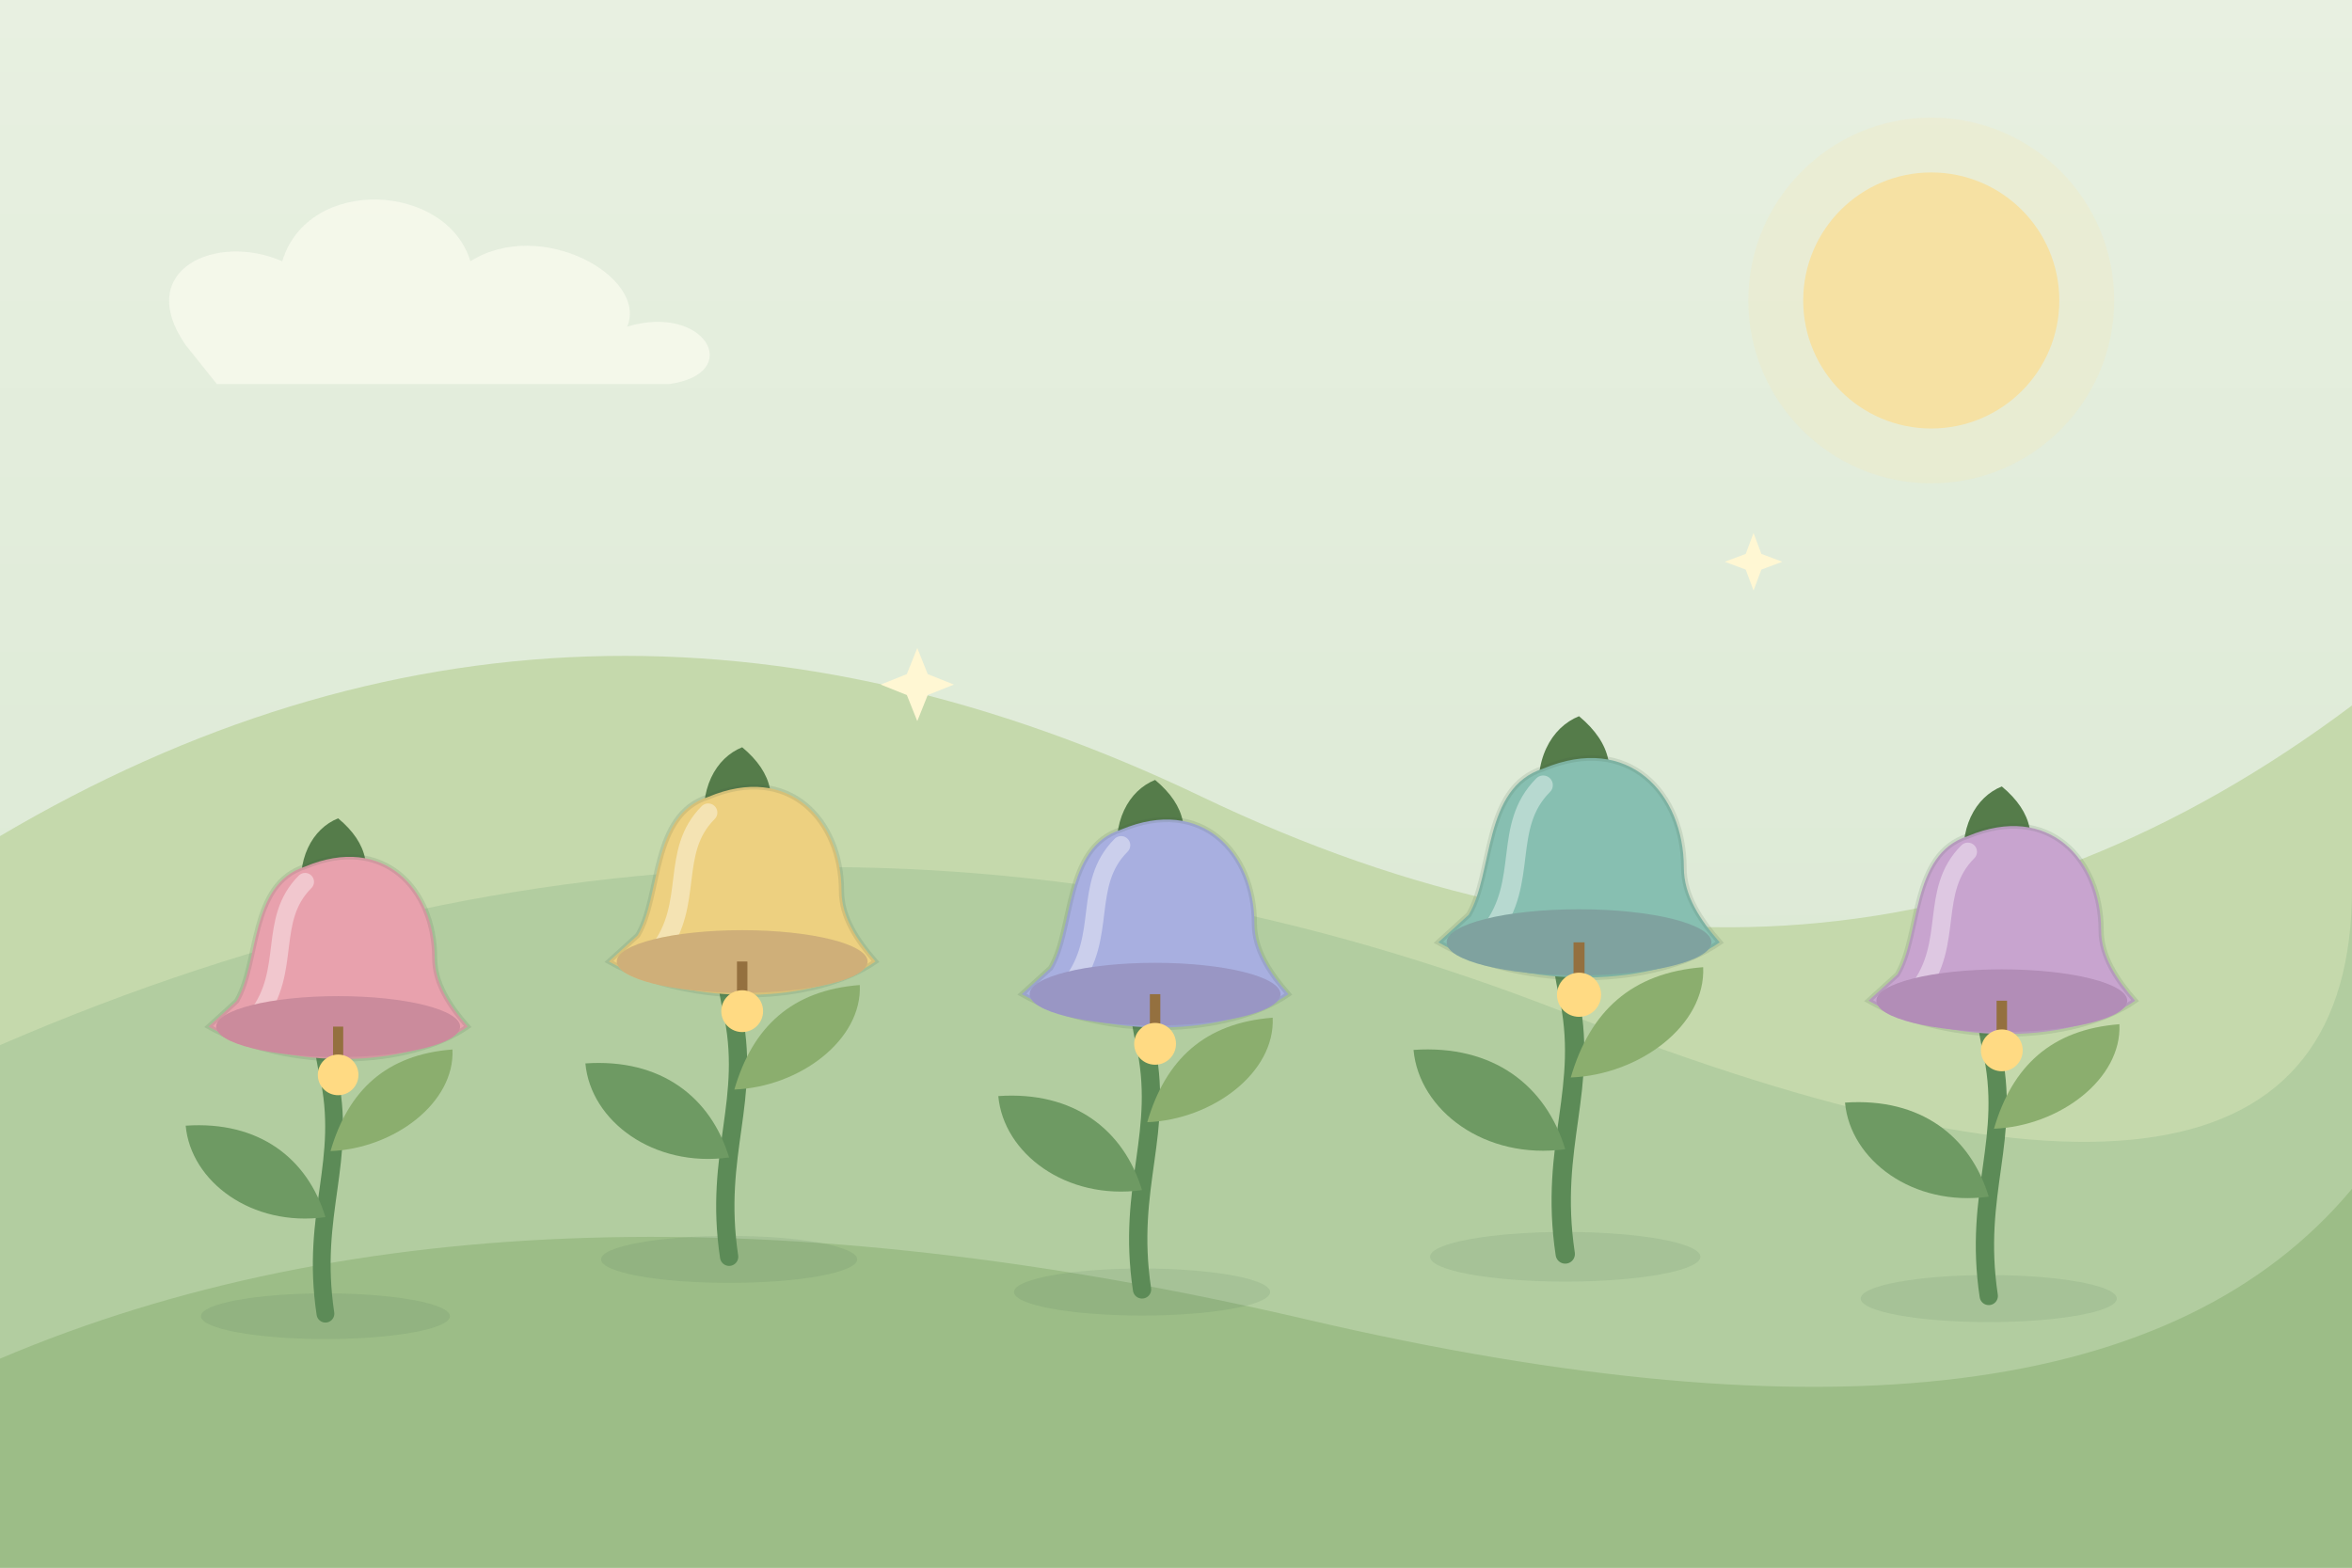
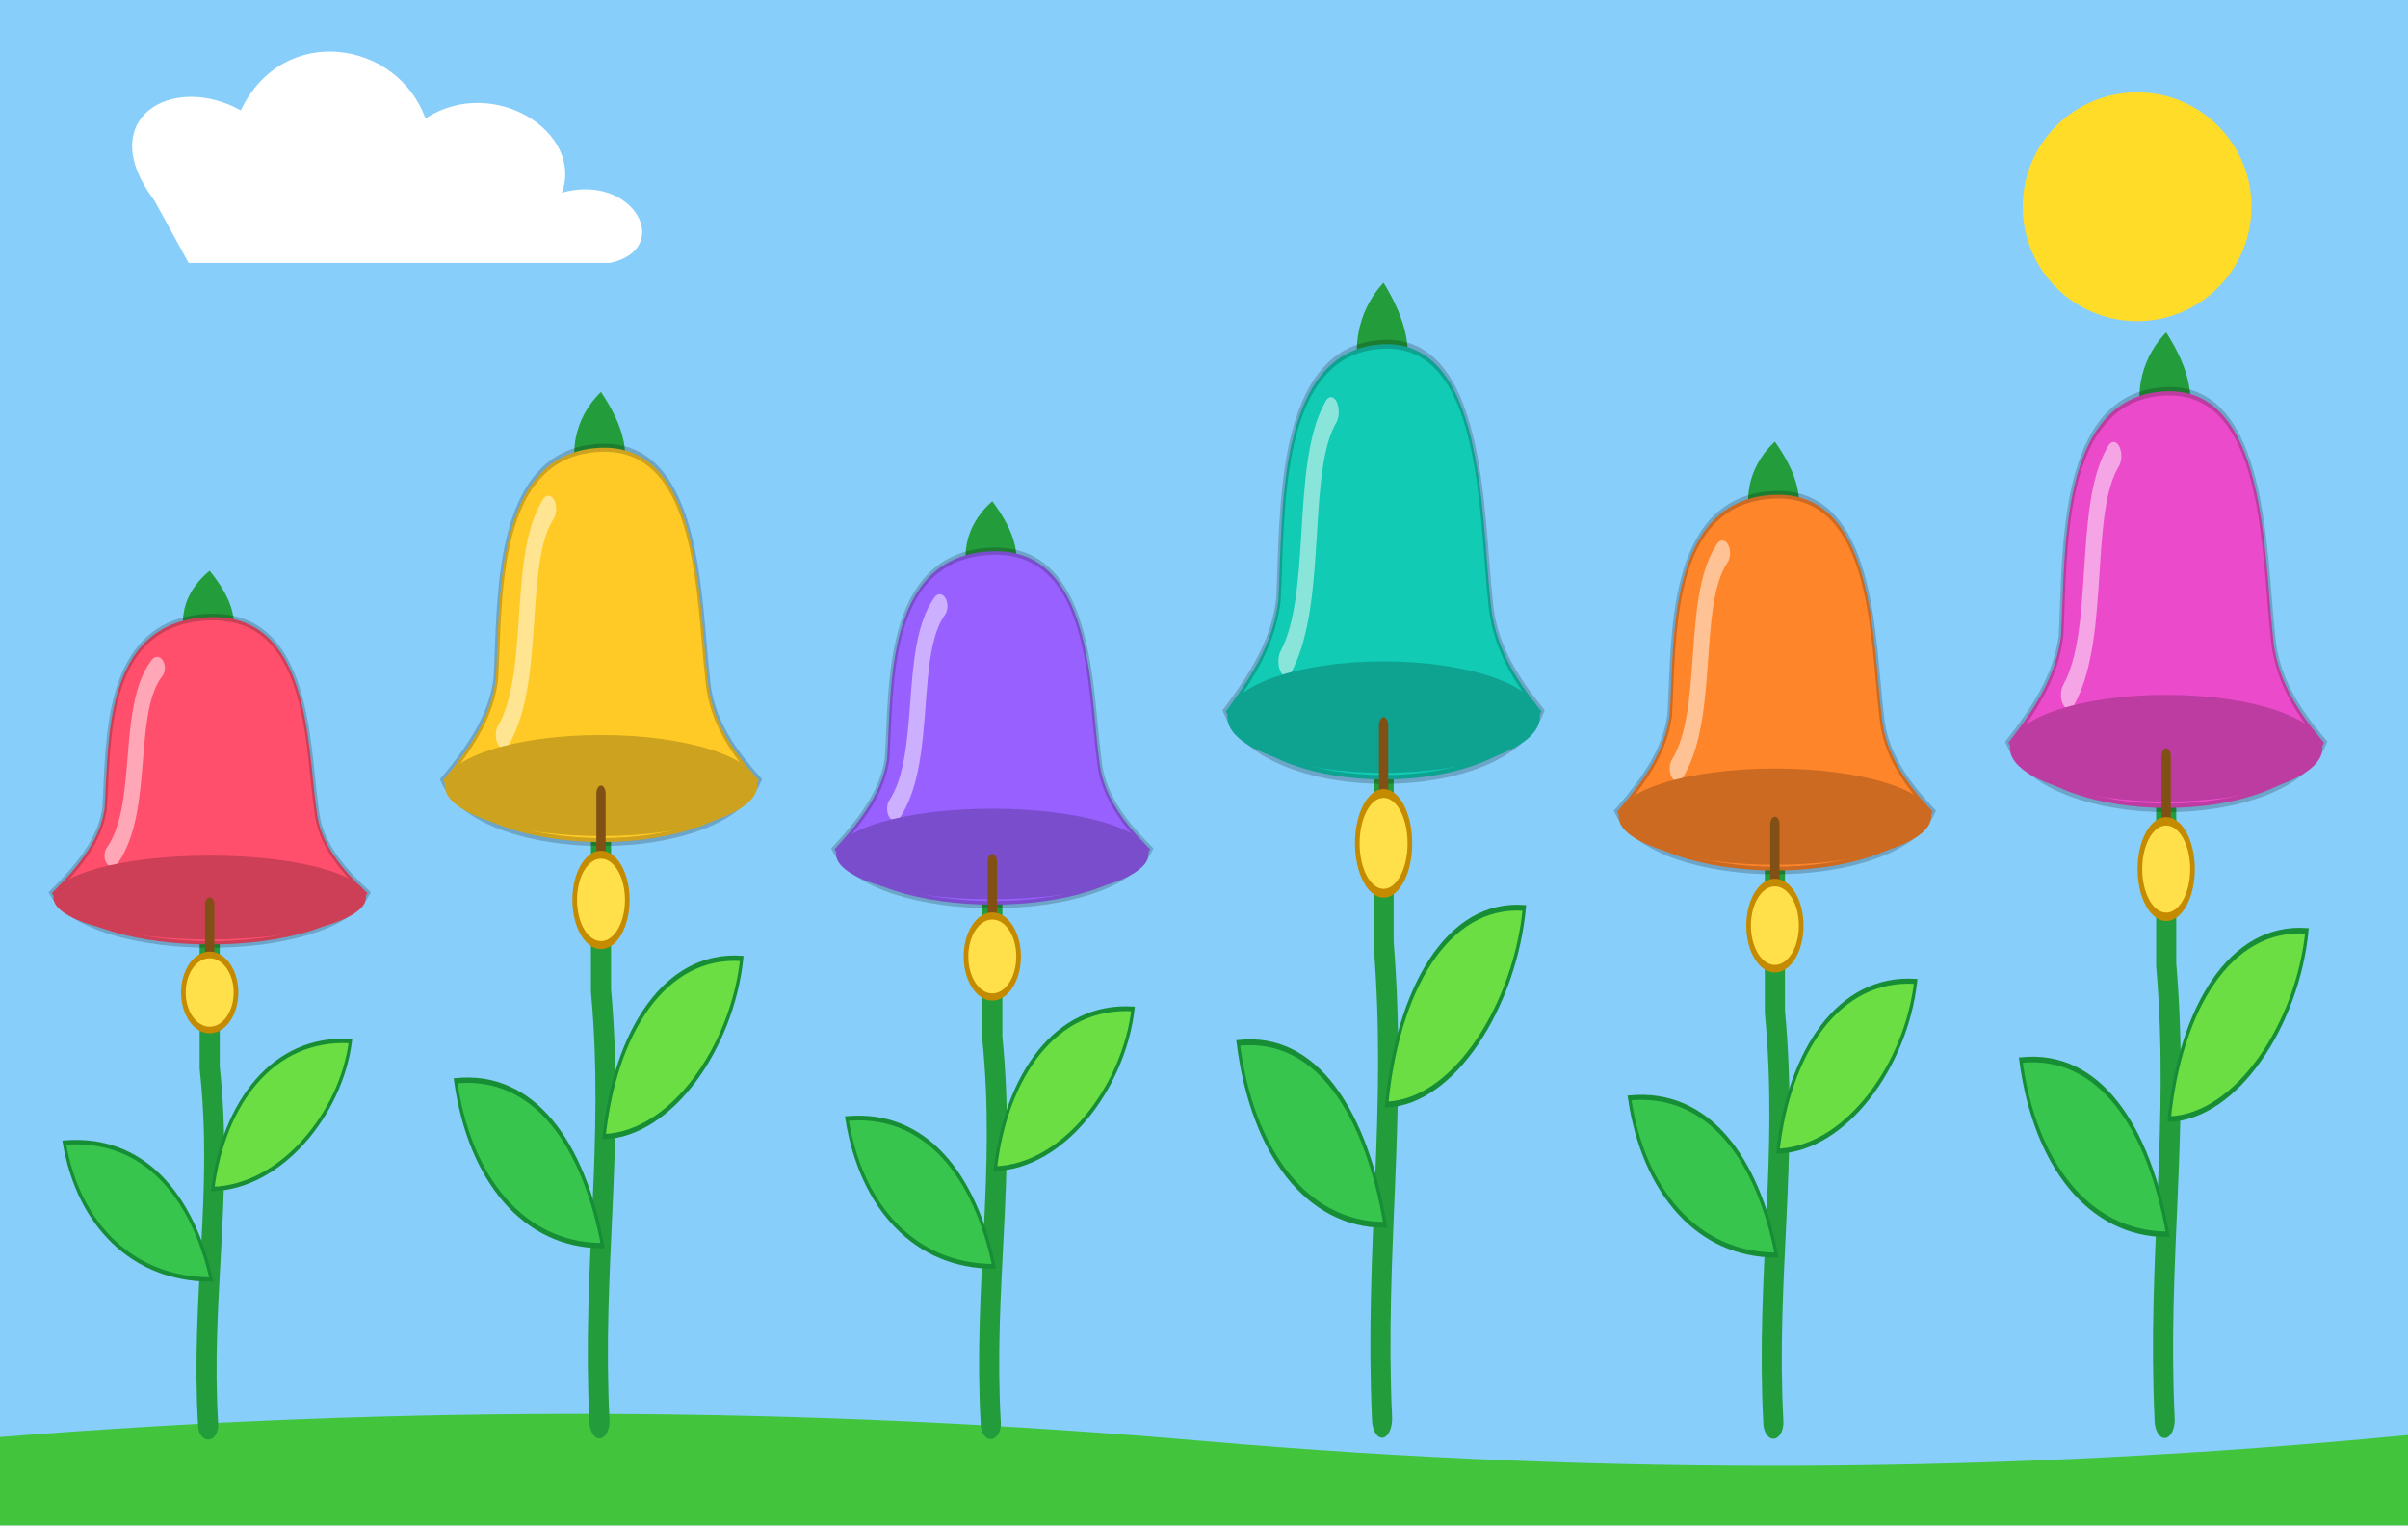
- <svg xmlns="http://www.w3.org/2000/svg" width="900" height="600" viewBox="0 0 900 600" role="img" aria-labelledby="title desc">
+ <svg xmlns="http://www.w3.org/2000/svg" width="1200" height="760" viewBox="0 0 1200 760" role="img" aria-labelledby="title desc">
  <defs>
-     <linearGradient id="sky" x2="0" y2="1">
-       <stop stop-color="#e8f0e1" />
-       <stop offset="1" stop-color="#d6e6cf" />
-     </linearGradient>
-     <symbol id="plant" viewBox="0 0 180 260">
-       <ellipse cx="89" cy="247" rx="49" ry="9" fill="#315e43" opacity=".1" />
-       <path d="M89 246C83 206 98 186 90 151C84 124 89 97 93 80" fill="none" stroke="#5c8b57" stroke-width="7" stroke-linecap="round" />
-       <path d="M89 208C60 212 36 194 34 172C63 170 82 185 89 208Z" fill="#6e9a63" />
-       <path d="M91 182C116 181 140 163 139 142C113 144 98 158 91 182Z" fill="#8bae6e" />
-       <path d="M80 84C77 67 84 55 94 51C106 61 108 72 101 85" fill="#557c4a" />
-       <path d="M54 123C63 108 59 77 81 70C112 57 132 79 132 106C132 116 138 125 145 133C122 149 75 151 43 133Z" fill="currentColor" stroke="#425d4622" stroke-width="2" />
-       <path d="M81 76C66 91 76 111 62 129" fill="none" stroke="#fff" stroke-opacity=".4" stroke-width="7" stroke-linecap="round" />
-       <ellipse cx="94" cy="133" rx="48" ry="12" fill="currentColor" />
-       <ellipse cx="94" cy="133" rx="48" ry="12" fill="#623d5e" opacity=".22" />
-       <path d="M94 133V150" stroke="#94703f" stroke-width="4" />
-       <circle cx="94" cy="152" r="8" fill="#ffda83" />
+     <symbol id="plant" viewBox="0 0 240 400" preserveAspectRatio="none">
+       <path d="M119 391C114 333 129 287 120 229V152" fill="none" stroke="#239c3c" stroke-width="13" stroke-linecap="round" />
+       <path d="M121 325C70 325 35 300 26 263C77 260 109 287 121 325Z" fill="#37c54d" stroke="#178e36" stroke-width="2" />
+       <path d="M122 284C166 283 205 250 211 217C161 215 129 245 122 284Z" fill="#6bde44" stroke="#178e36" stroke-width="2" />
+       <path d="M106 39C96 21 111 9 120 4C135 17 140 28 132 41" fill="#239c3c" />
+       <path d="M52 112C55 83 50 27 119 25C185 23 183 83 189 112C191 127 205 139 222 150C198 181 43 181 18 150C38 136 49 125 52 112Z" fill="currentColor" stroke="#000" stroke-opacity=".2" stroke-width="3" />
+       <path d="M86 48C65 67 79 111 57 133" fill="none" stroke="#fff" stroke-opacity=".5" stroke-width="10" stroke-linecap="round" />
+       <ellipse cx="120" cy="152" rx="101" ry="19" fill="currentColor" />
+       <ellipse cx="120" cy="152" rx="101" ry="19" fill="#000" opacity=".2" />
+       <path d="M120 155V189" stroke="#815015" stroke-width="6" stroke-linecap="round" />
+       <circle cx="120" cy="195" r="17" fill="#ffe04b" stroke="#c58b00" stroke-width="3" />
    </symbol>
  </defs>
-   <path fill="url(#sky)" d="M0 0h900v600H0z" />
-   <circle cx="739" cy="115" r="70" fill="#f8e6ac" opacity=".2" />
-   <circle cx="739" cy="115" r="49" fill="#f6e1a3" />
-   <path d="M71 132C51 103 83 89 108 100C118 67 171 70 180 100C207 83 248 106 240 125C270 116 285 143 256 147H83Z" fill="#fbfcf0" opacity=".7" />
-   <path d="M0 320Q220 190 460 305T900 270V600H0Z" fill="#c5d9ac" />
-   <path d="M0 400Q300 270 600 388T900 340V600H0Z" fill="#b2cda0" />
-   <path d="M0 520Q200 435 500 505T900 455V600H0Z" fill="#9cbd87" />
-   <use href="#plant" x="38" y="250" width="175" height="280" color="#e8a1ad" />
-   <use href="#plant" x="190" y="215" width="180" height="300" color="#edd080" />
-   <use href="#plant" x="348" y="230" width="180" height="295" color="#a8afe0" />
-   <use href="#plant" x="505" y="200" width="190" height="315" color="#87bfb1" />
-   <use href="#plant" x="672" y="235" width="180" height="290" color="#c8a4cf" />
-   <g fill="#fff7d3">
-     <path d="m351 248 4 10 10 4-10 4-4 10-4-10-10-4 10-4z" />
-     <path d="m671 204 3 8 8 3-8 3-3 8-3-8-8-3 8-3z" />
-   </g>
+   <path fill="#87cefa" d="M0 0h1200v760H0z" />
+   <circle cx="1065" cy="103" r="57" fill="#ffdc28" />
+   <path d="M77 100C46 59 86 36 120 55C141 11 198 20 212 59C246 37 291 66 280 96C316 86 336 124 304 131H94Z" fill="#fff" />
+   <path fill="#42c43d" d="M0 716Q300 692 600 718T1200 715V760H0Z" />
+   <use href="#plant" x="12" y="280" width="185" height="440" color="#ff4f6d" />
+   <use href="#plant" x="207" y="190" width="185" height="530" color="#ffca25" />
+   <use href="#plant" x="402" y="245" width="185" height="475" color="#9860ff" />
+   <use href="#plant" x="597" y="135" width="185" height="585" color="#12cbb5" />
+   <use href="#plant" x="792" y="215" width="185" height="505" color="#ff852b" />
+   <use href="#plant" x="987" y="160" width="185" height="560" color="#eb4bca" />
</svg>
